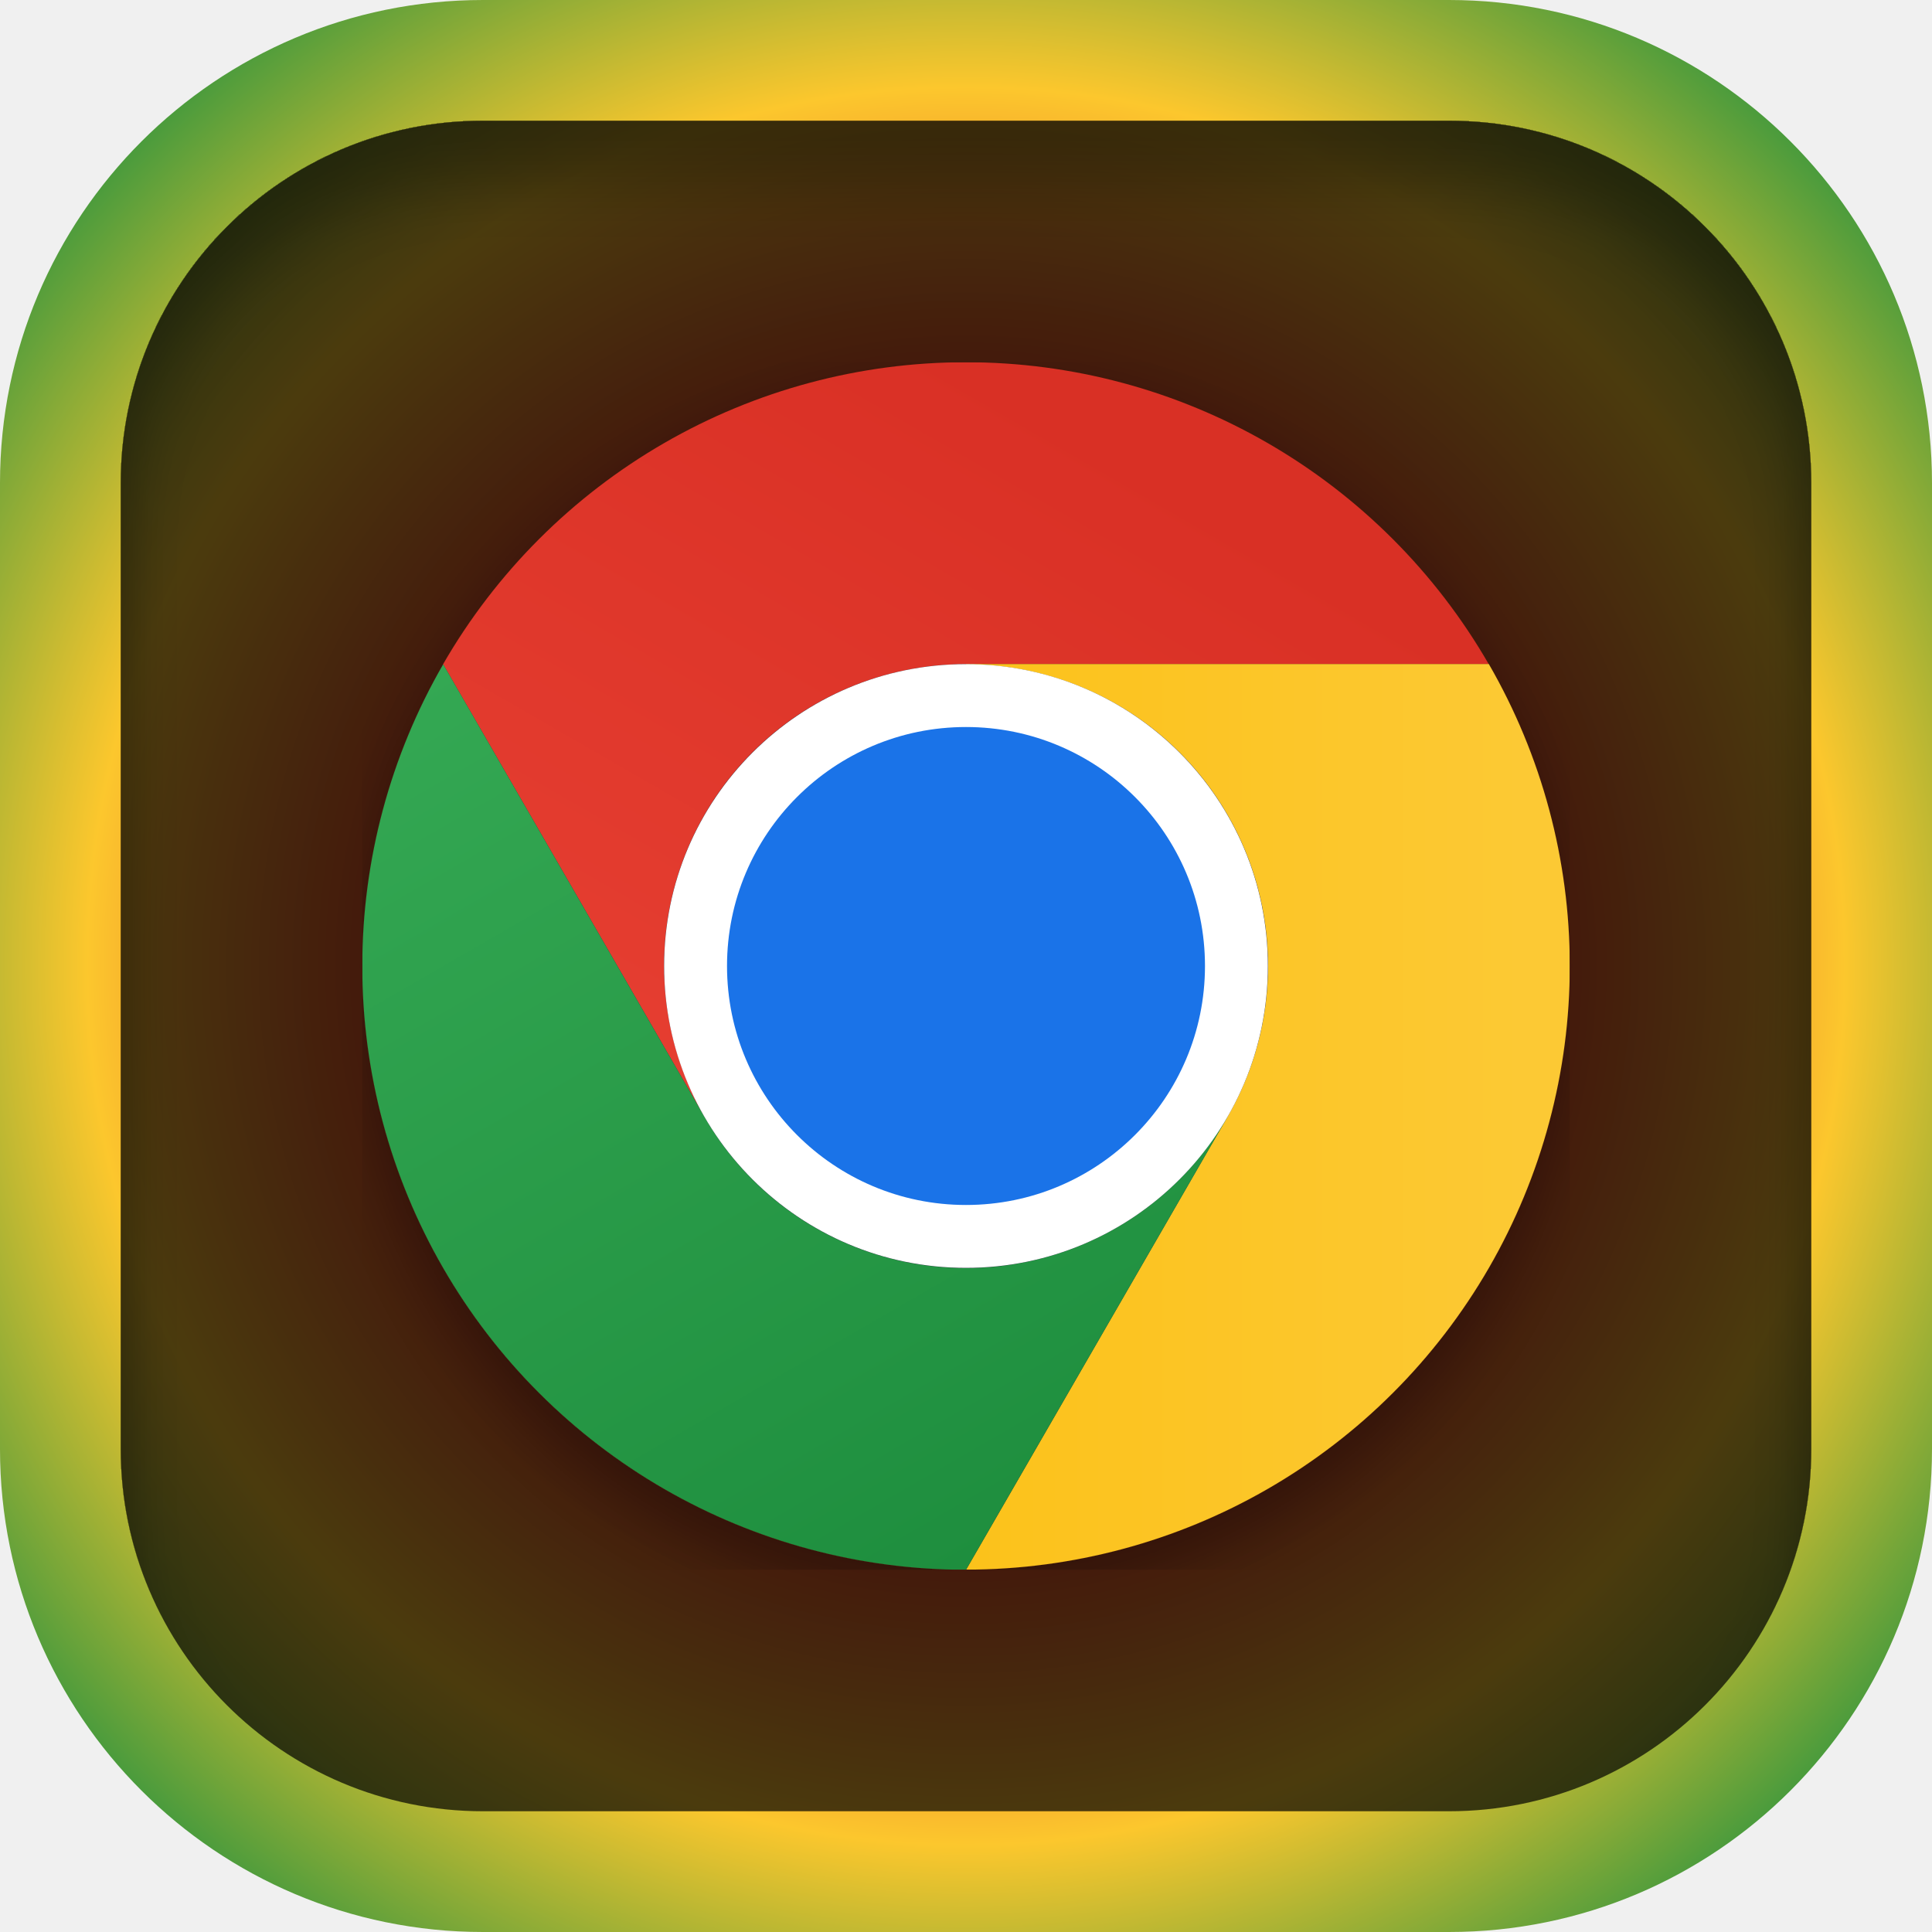
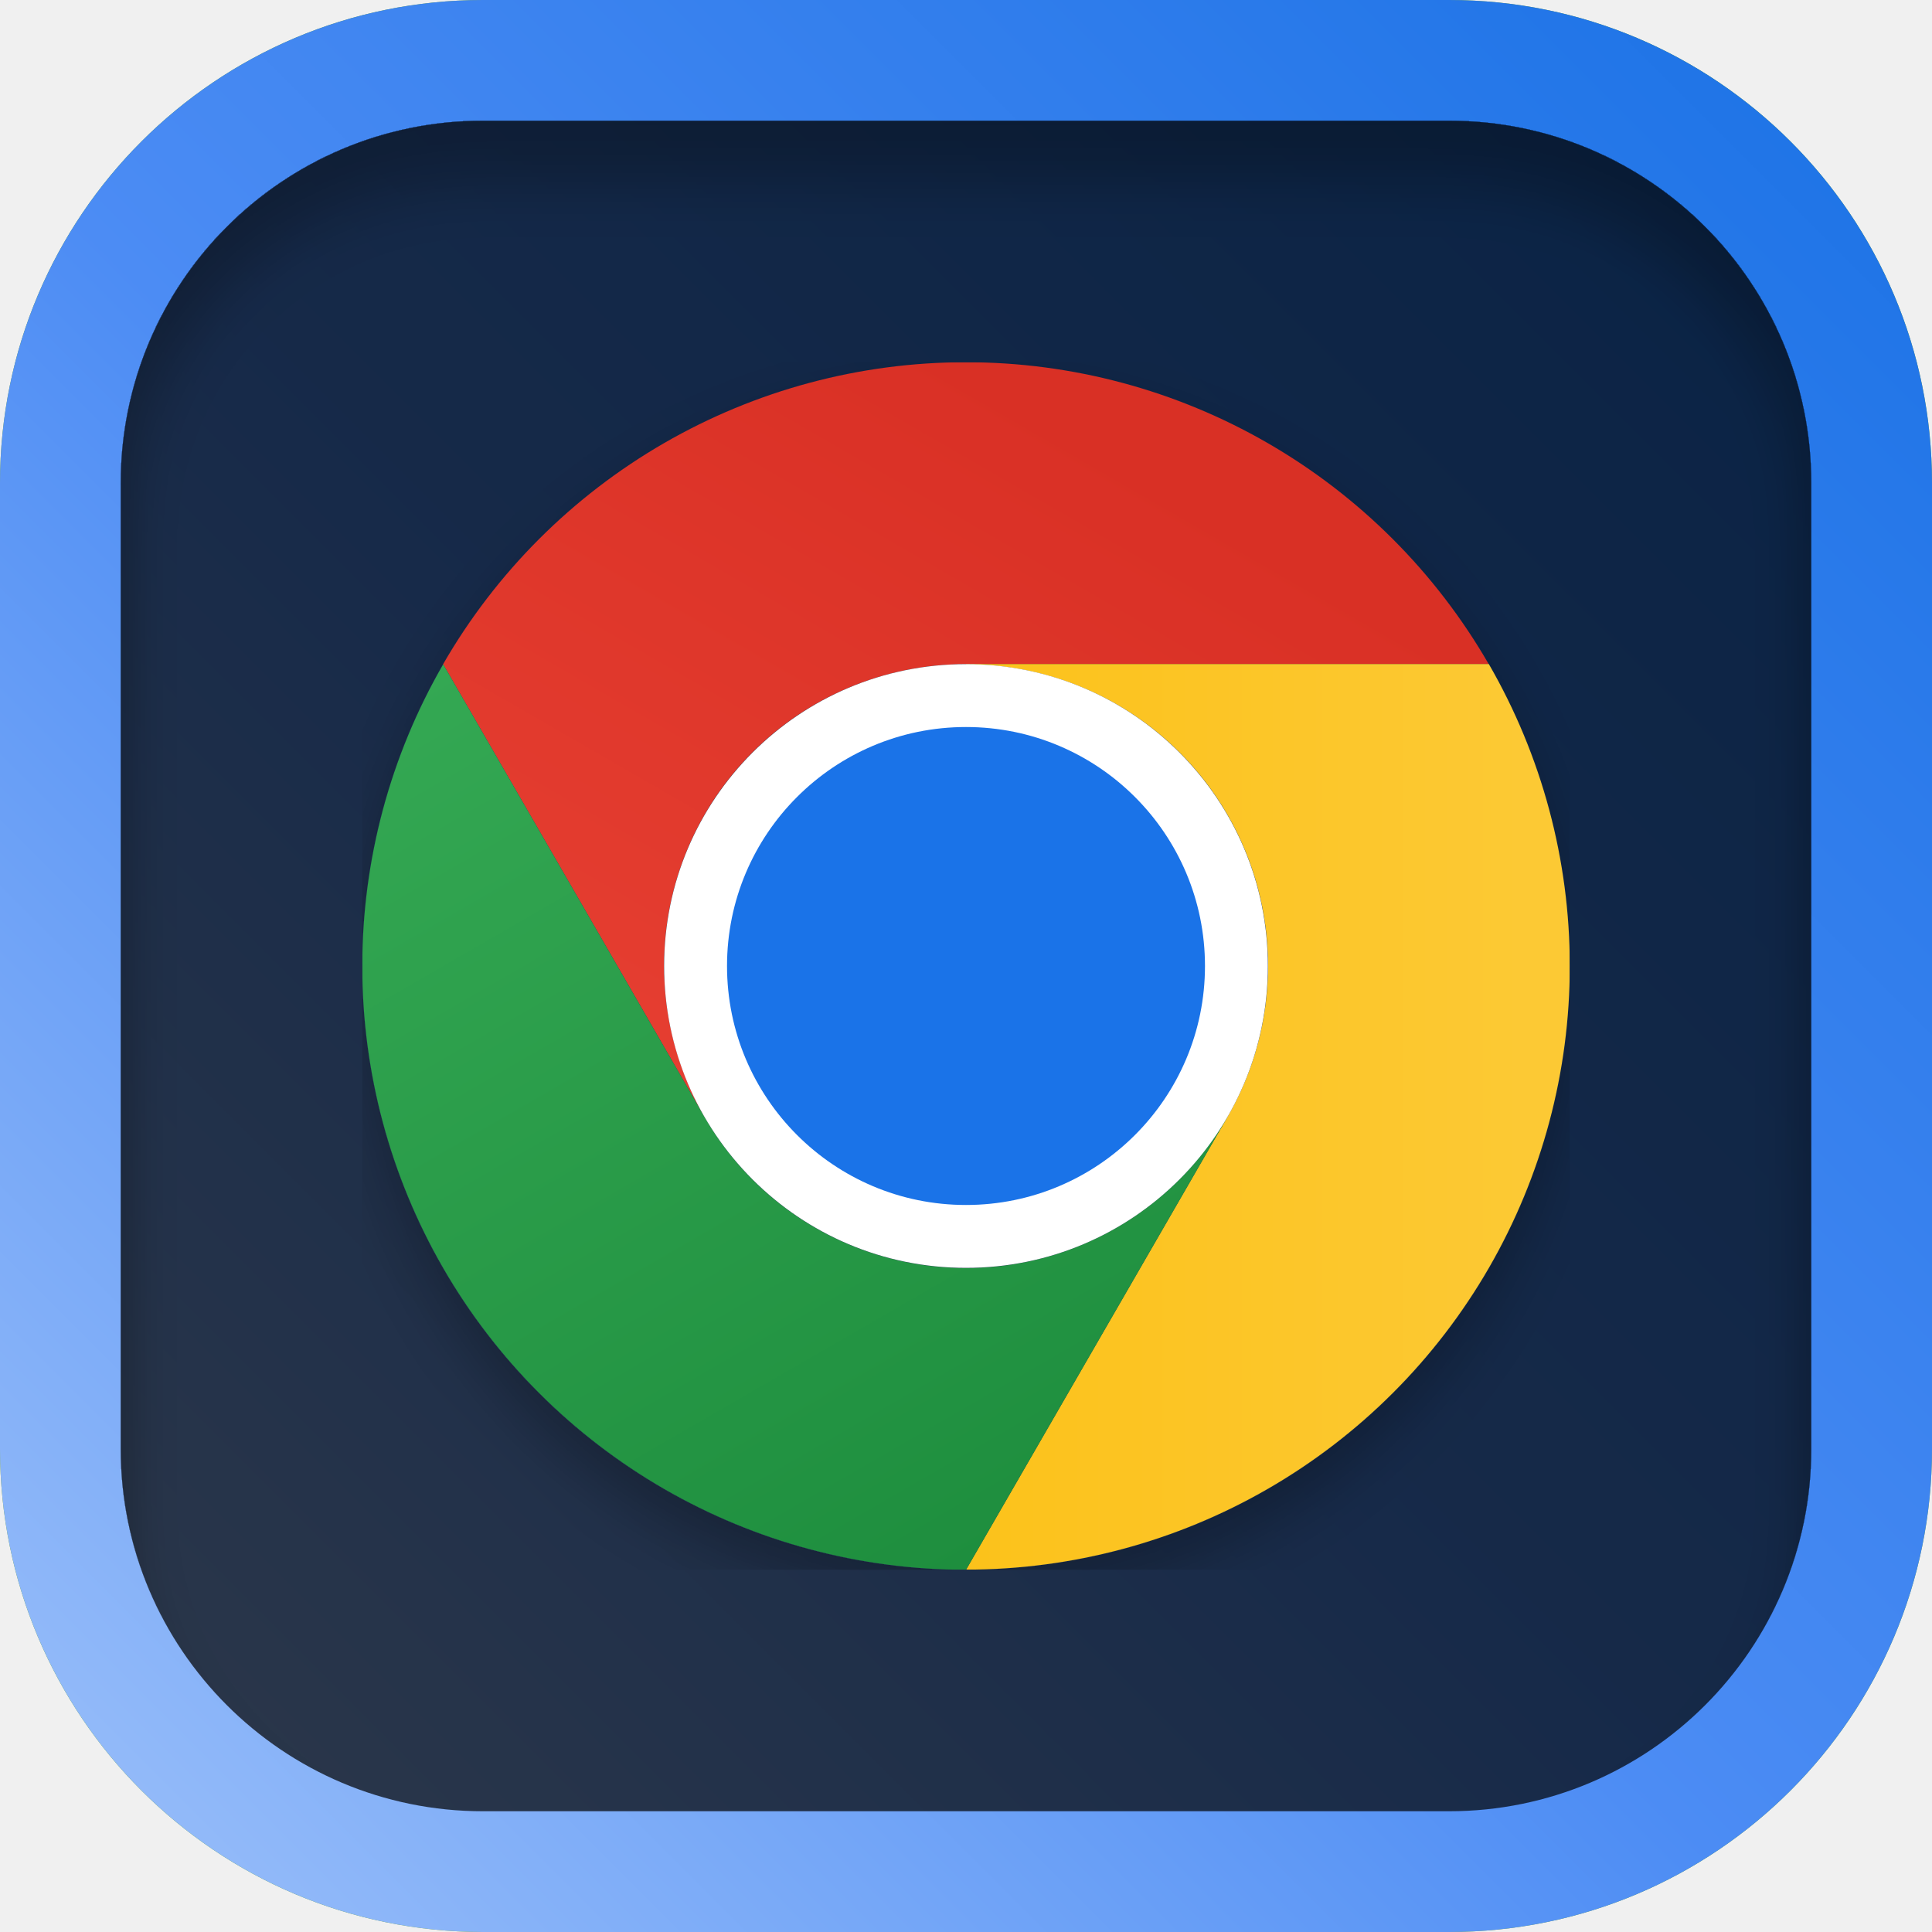
<svg xmlns="http://www.w3.org/2000/svg" width="128" height="128" viewBox="0 0 128 128" fill="none">
  <rect width="128" height="128" rx="32" fill="url(#paint0_angular_112_27)" />
+   <rect width="128" height="128" rx="32" fill="url(#paint1_linear_112_27)" />
  <g filter="url(#filter0_i_112_27)">
    <rect x="8" y="8" width="112" height="112" rx="24" fill="black" fill-opacity="0.7" />
    <g clip-path="url(#clip0_112_27)" filter="url(#filter1_d_112_27)">
-       <path d="M63.995 43.999L98.63 43.999C95.121 37.918 90.072 32.868 83.991 29.357C77.911 25.846 71.013 23.998 63.992 23.999C56.971 23.999 50.074 25.848 43.994 29.36C37.914 32.872 32.866 37.922 29.357 44.004L46.675 73.999L46.69 73.995C44.928 70.957 43.999 67.508 43.995 63.996C43.991 60.485 44.913 57.034 46.668 53.992C48.422 50.95 50.948 48.425 53.99 46.67C57.032 44.916 60.483 43.994 63.995 43.999V43.999Z" fill="url(#paint1_linear_112_27)" />
-       <path d="M81.324 73.996L64.007 103.991C71.028 103.992 77.925 102.145 84.006 98.634C90.087 95.124 95.136 90.075 98.646 83.994C102.156 77.913 104.004 71.015 104.002 63.994C104.001 56.973 102.151 50.076 98.639 43.996L64.004 43.996L63.999 44.012C67.511 44.005 70.963 44.924 74.006 46.677C77.049 48.429 79.576 50.953 81.333 53.994C83.09 57.034 84.014 60.484 84.013 63.996C84.011 67.508 83.084 70.957 81.324 73.996V73.996Z" fill="url(#paint2_linear_112_27)" />
-       <path d="M46.681 74.005L29.363 44.01C25.852 50.09 24.003 56.987 24.003 64.008C24.002 71.03 25.851 77.927 29.362 84.007C32.873 90.088 37.923 95.136 44.004 98.646C50.085 102.155 56.983 104.002 64.004 104L81.322 74.005L81.311 73.993C79.561 77.038 77.039 79.567 73.999 81.327C70.96 83.086 67.511 84.013 63.999 84.014C60.487 84.015 57.037 83.091 53.997 81.334C50.956 79.576 48.433 77.049 46.681 74.005V74.005Z" fill="url(#paint3_linear_112_27)" />
+       <path d="M63.995 43.999L98.63 43.999C95.121 37.918 90.072 32.868 83.991 29.357C77.911 25.846 71.013 23.998 63.992 23.999C56.971 23.999 50.074 25.848 43.994 29.36C37.914 32.872 32.866 37.922 29.357 44.004L46.675 73.999L46.69 73.995C44.928 70.957 43.999 67.508 43.995 63.996C43.991 60.485 44.913 57.034 46.668 53.992C48.422 50.95 50.948 48.425 53.99 46.67C57.032 44.916 60.483 43.994 63.995 43.999Z" fill="url(#paint2_linear_112_27)" />
+       <path d="M81.324 73.996L64.007 103.991C71.028 103.992 77.925 102.145 84.006 98.634C90.087 95.124 95.136 90.075 98.646 83.994C102.156 77.913 104.004 71.015 104.002 63.994C104.001 56.973 102.151 50.076 98.639 43.996L64.004 43.996L63.999 44.012C67.511 44.005 70.963 44.924 74.006 46.677C77.049 48.429 79.576 50.953 81.333 53.994C83.09 57.034 84.014 60.484 84.013 63.996C84.011 67.508 83.084 70.957 81.324 73.996Z" fill="url(#paint3_linear_112_27)" />
+       <path d="M46.681 74.005L29.363 44.01C25.852 50.09 24.003 56.987 24.003 64.008C24.002 71.03 25.851 77.927 29.362 84.007C32.873 90.088 37.923 95.136 44.004 98.646C50.085 102.155 56.983 104.002 64.004 104L81.322 74.005L81.311 73.993C79.561 77.038 77.039 79.567 73.999 81.327C70.96 83.086 67.511 84.013 63.999 84.014C60.487 84.015 57.037 83.091 53.997 81.334C50.956 79.576 48.433 77.049 46.681 74.005Z" fill="url(#paint4_linear_112_27)" />
      <path d="M64 84C75.046 84 84 75.046 84 64C84 52.954 75.046 44 64 44C52.954 44 44 52.954 44 64C44 75.046 52.954 84 64 84Z" fill="white" />
      <path d="M64 79.833C72.745 79.833 79.833 72.745 79.833 64C79.833 55.255 72.745 48.167 64 48.167C55.256 48.167 48.167 55.255 48.167 64C48.167 72.745 55.256 79.833 64 79.833Z" fill="#1A73E8" />
    </g>
  </g>
  <defs>
    <filter id="filter0_i_112_27" x="8" y="8" width="112" height="116" filterUnits="userSpaceOnUse" color-interpolation-filters="sRGB">
      <feFlood flood-opacity="0" result="BackgroundImageFix" />
      <feBlend mode="normal" in="SourceGraphic" in2="BackgroundImageFix" result="shape" />
      <feColorMatrix in="SourceAlpha" type="matrix" values="0 0 0 0 0 0 0 0 0 0 0 0 0 0 0 0 0 0 127 0" result="hardAlpha" />
      <feOffset dy="4" />
      <feGaussianBlur stdDeviation="2" />
      <feComposite in2="hardAlpha" operator="arithmetic" k2="-1" k3="1" />
      <feColorMatrix type="matrix" values="0 0 0 0 0 0 0 0 0 0 0 0 0 0 0 0 0 0 0.25 0" />
      <feBlend mode="normal" in2="shape" result="effect1_innerShadow_112_27" />
    </filter>
    <filter id="filter1_d_112_27" x="20" y="22" width="88" height="88" filterUnits="userSpaceOnUse" color-interpolation-filters="sRGB">
      <feFlood flood-opacity="0" result="BackgroundImageFix" />
      <feColorMatrix in="SourceAlpha" type="matrix" values="0 0 0 0 0 0 0 0 0 0 0 0 0 0 0 0 0 0 127 0" result="hardAlpha" />
      <feOffset dy="2" />
      <feGaussianBlur stdDeviation="2" />
      <feComposite in2="hardAlpha" operator="out" />
      <feColorMatrix type="matrix" values="0 0 0 0 0 0 0 0 0 0 0 0 0 0 0 0 0 0 0.25 0" />
      <feBlend mode="normal" in2="BackgroundImageFix" result="effect1_dropShadow_112_27" />
      <feBlend mode="normal" in="SourceGraphic" in2="effect1_dropShadow_112_27" result="shape" />
    </filter>
    <radialGradient id="paint0_angular_112_27" cx="0" cy="0" r="1" gradientUnits="userSpaceOnUse" gradientTransform="translate(64 64) rotate(135) scale(90.5097)">
      <stop offset="0.14" stop-color="#1A73E8" />
      <stop offset="0.373" stop-color="#DB3327" />
      <stop offset="0.638" stop-color="#FCC72D" />
      <stop offset="0.896" stop-color="#209140" />
    </radialGradient>
-     <linearGradient id="paint1_linear_112_27" x1="94.309" y1="41.503" x2="59.673" y2="101.495" gradientUnits="userSpaceOnUse">
+     <linearGradient id="paint1_linear_112_27" x1="128" y1="0" x2="0" y2="128" gradientUnits="userSpaceOnUse">
+       <stop stop-color="#1971E5" />
+       <stop offset="0.536" stop-color="#4C8CF4" />
+       <stop offset="1" stop-color="#9FC2FA" />
+     </linearGradient>
+     <linearGradient id="paint2_linear_112_27" x1="94.309" y1="41.503" x2="59.673" y2="101.495" gradientUnits="userSpaceOnUse">
      <stop stop-color="#D93025" />
      <stop offset="1" stop-color="#EA4335" />
    </linearGradient>
-     <linearGradient id="paint2_linear_112_27" x1="100.91" y1="48.999" x2="31.636" y2="48.999" gradientUnits="userSpaceOnUse">
+     <linearGradient id="paint3_linear_112_27" x1="100.91" y1="48.999" x2="31.636" y2="48.999" gradientUnits="userSpaceOnUse">
      <stop stop-color="#FCC934" />
      <stop offset="1" stop-color="#FBBC04" />
    </linearGradient>
-     <linearGradient id="paint3_linear_112_27" x1="68.33" y1="101.503" x2="33.693" y2="41.51" gradientUnits="userSpaceOnUse">
+     <linearGradient id="paint4_linear_112_27" x1="68.33" y1="101.503" x2="33.693" y2="41.51" gradientUnits="userSpaceOnUse">
      <stop stop-color="#1E8E3E" />
      <stop offset="1" stop-color="#34A853" />
    </linearGradient>
    <clipPath id="clip0_112_27">
      <rect width="80" height="80" fill="white" transform="translate(24 24)" />
    </clipPath>
  </defs>
</svg>
